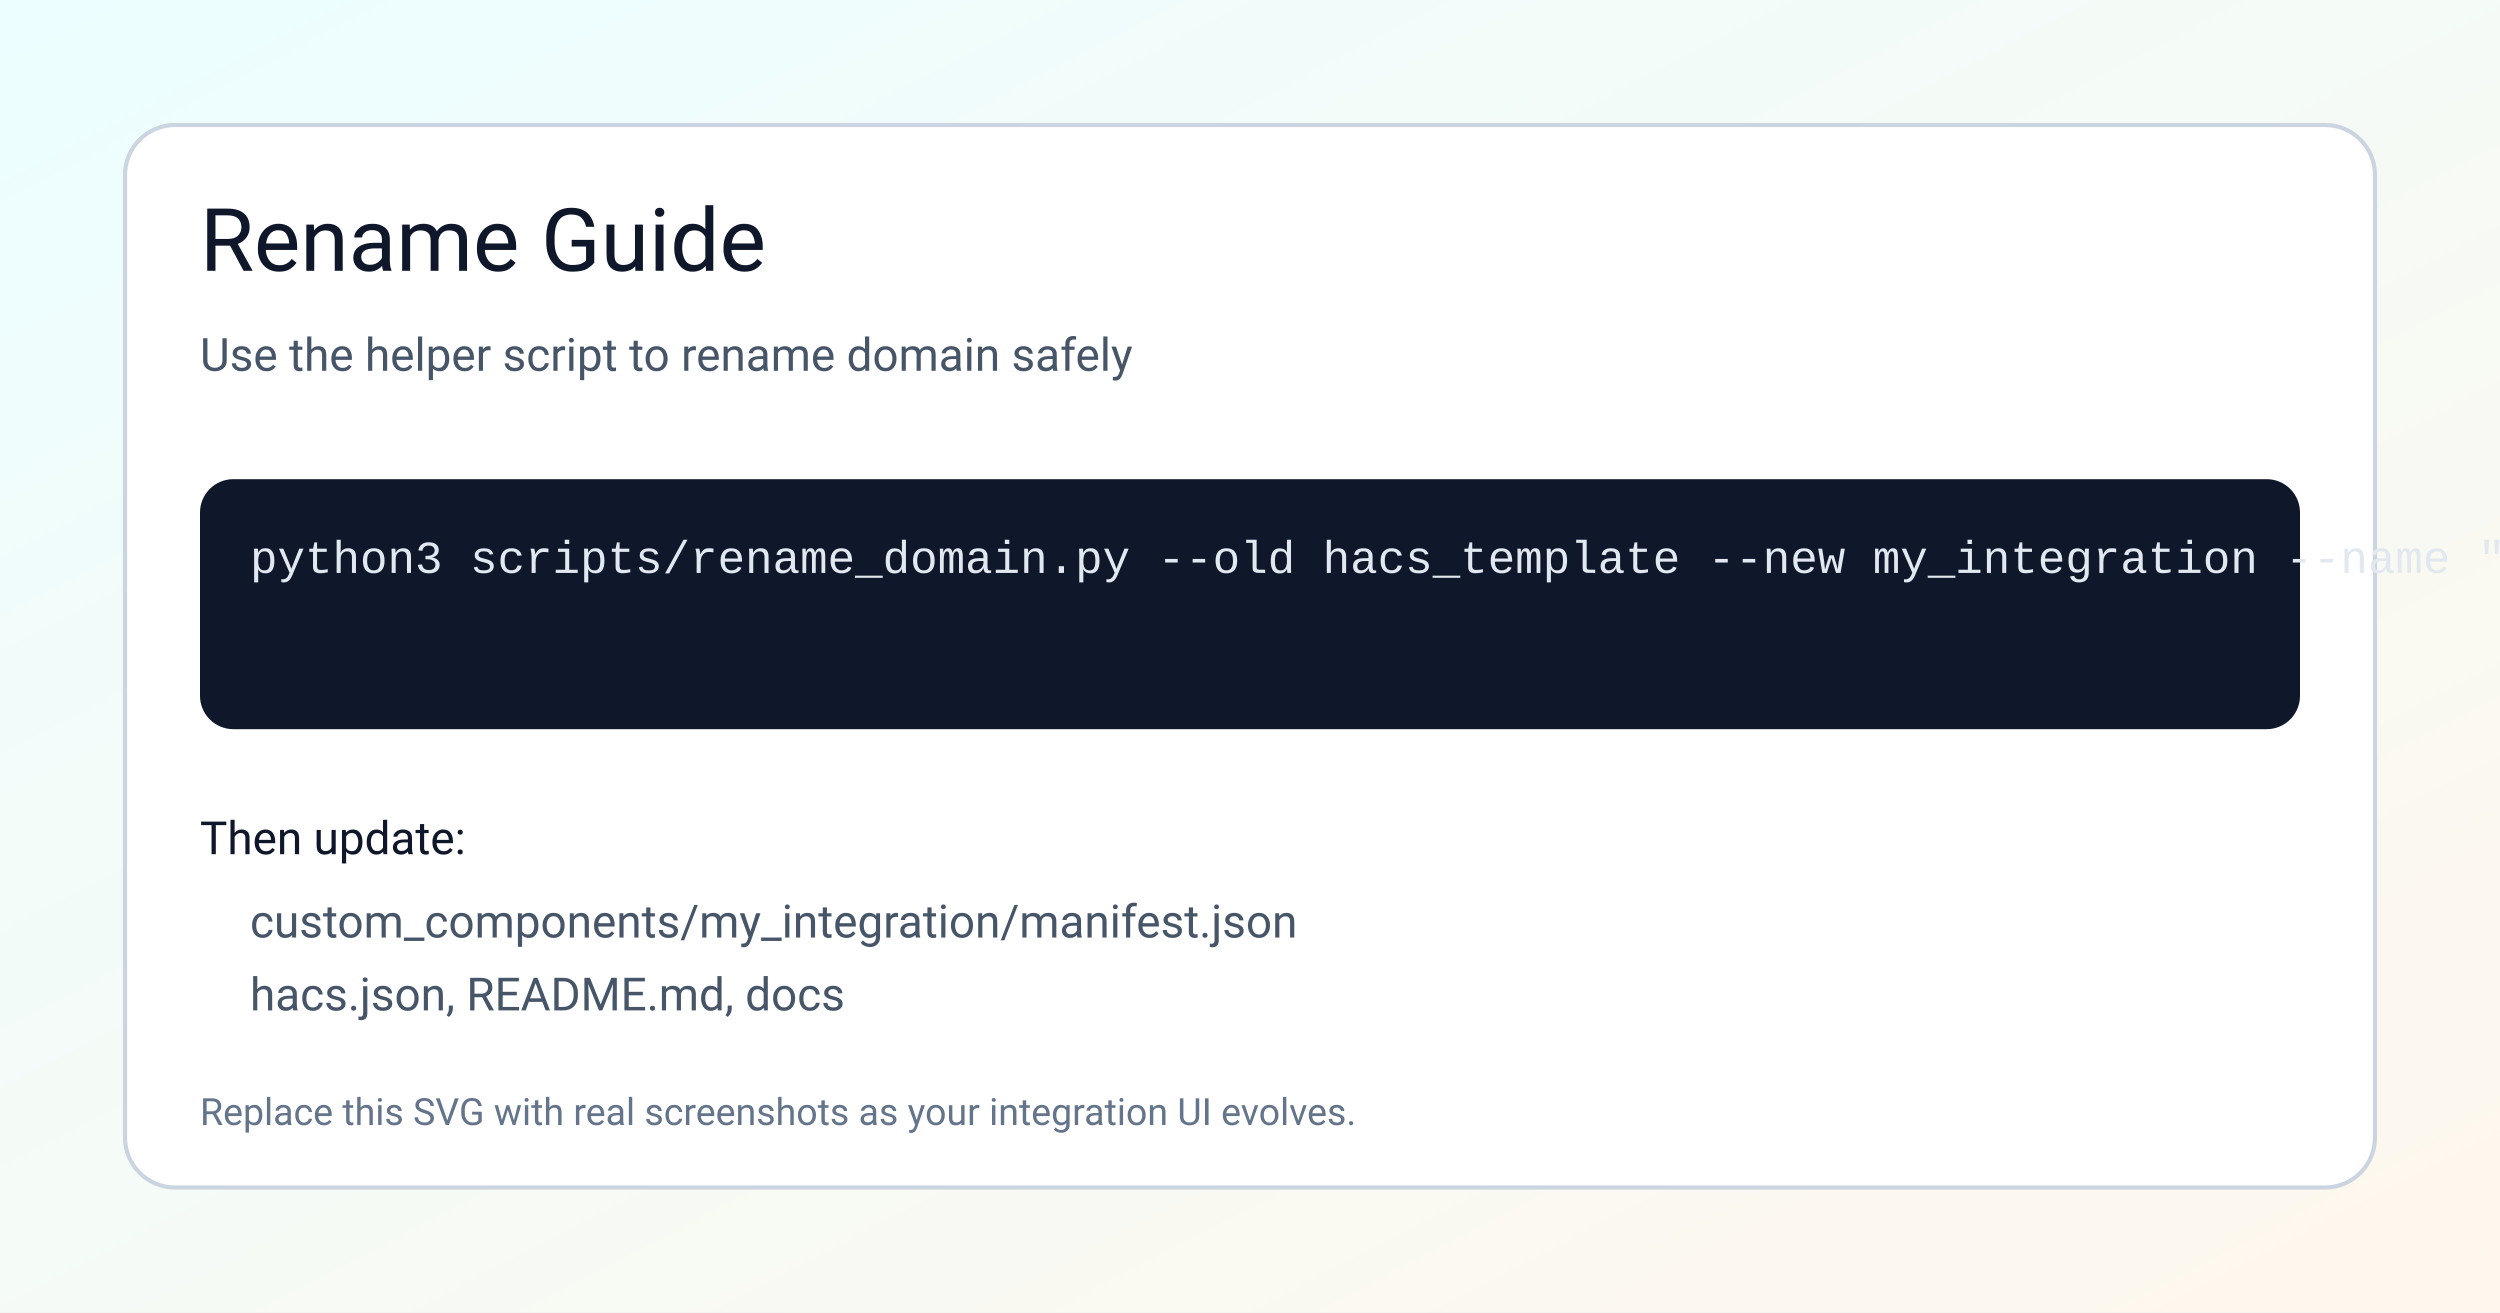
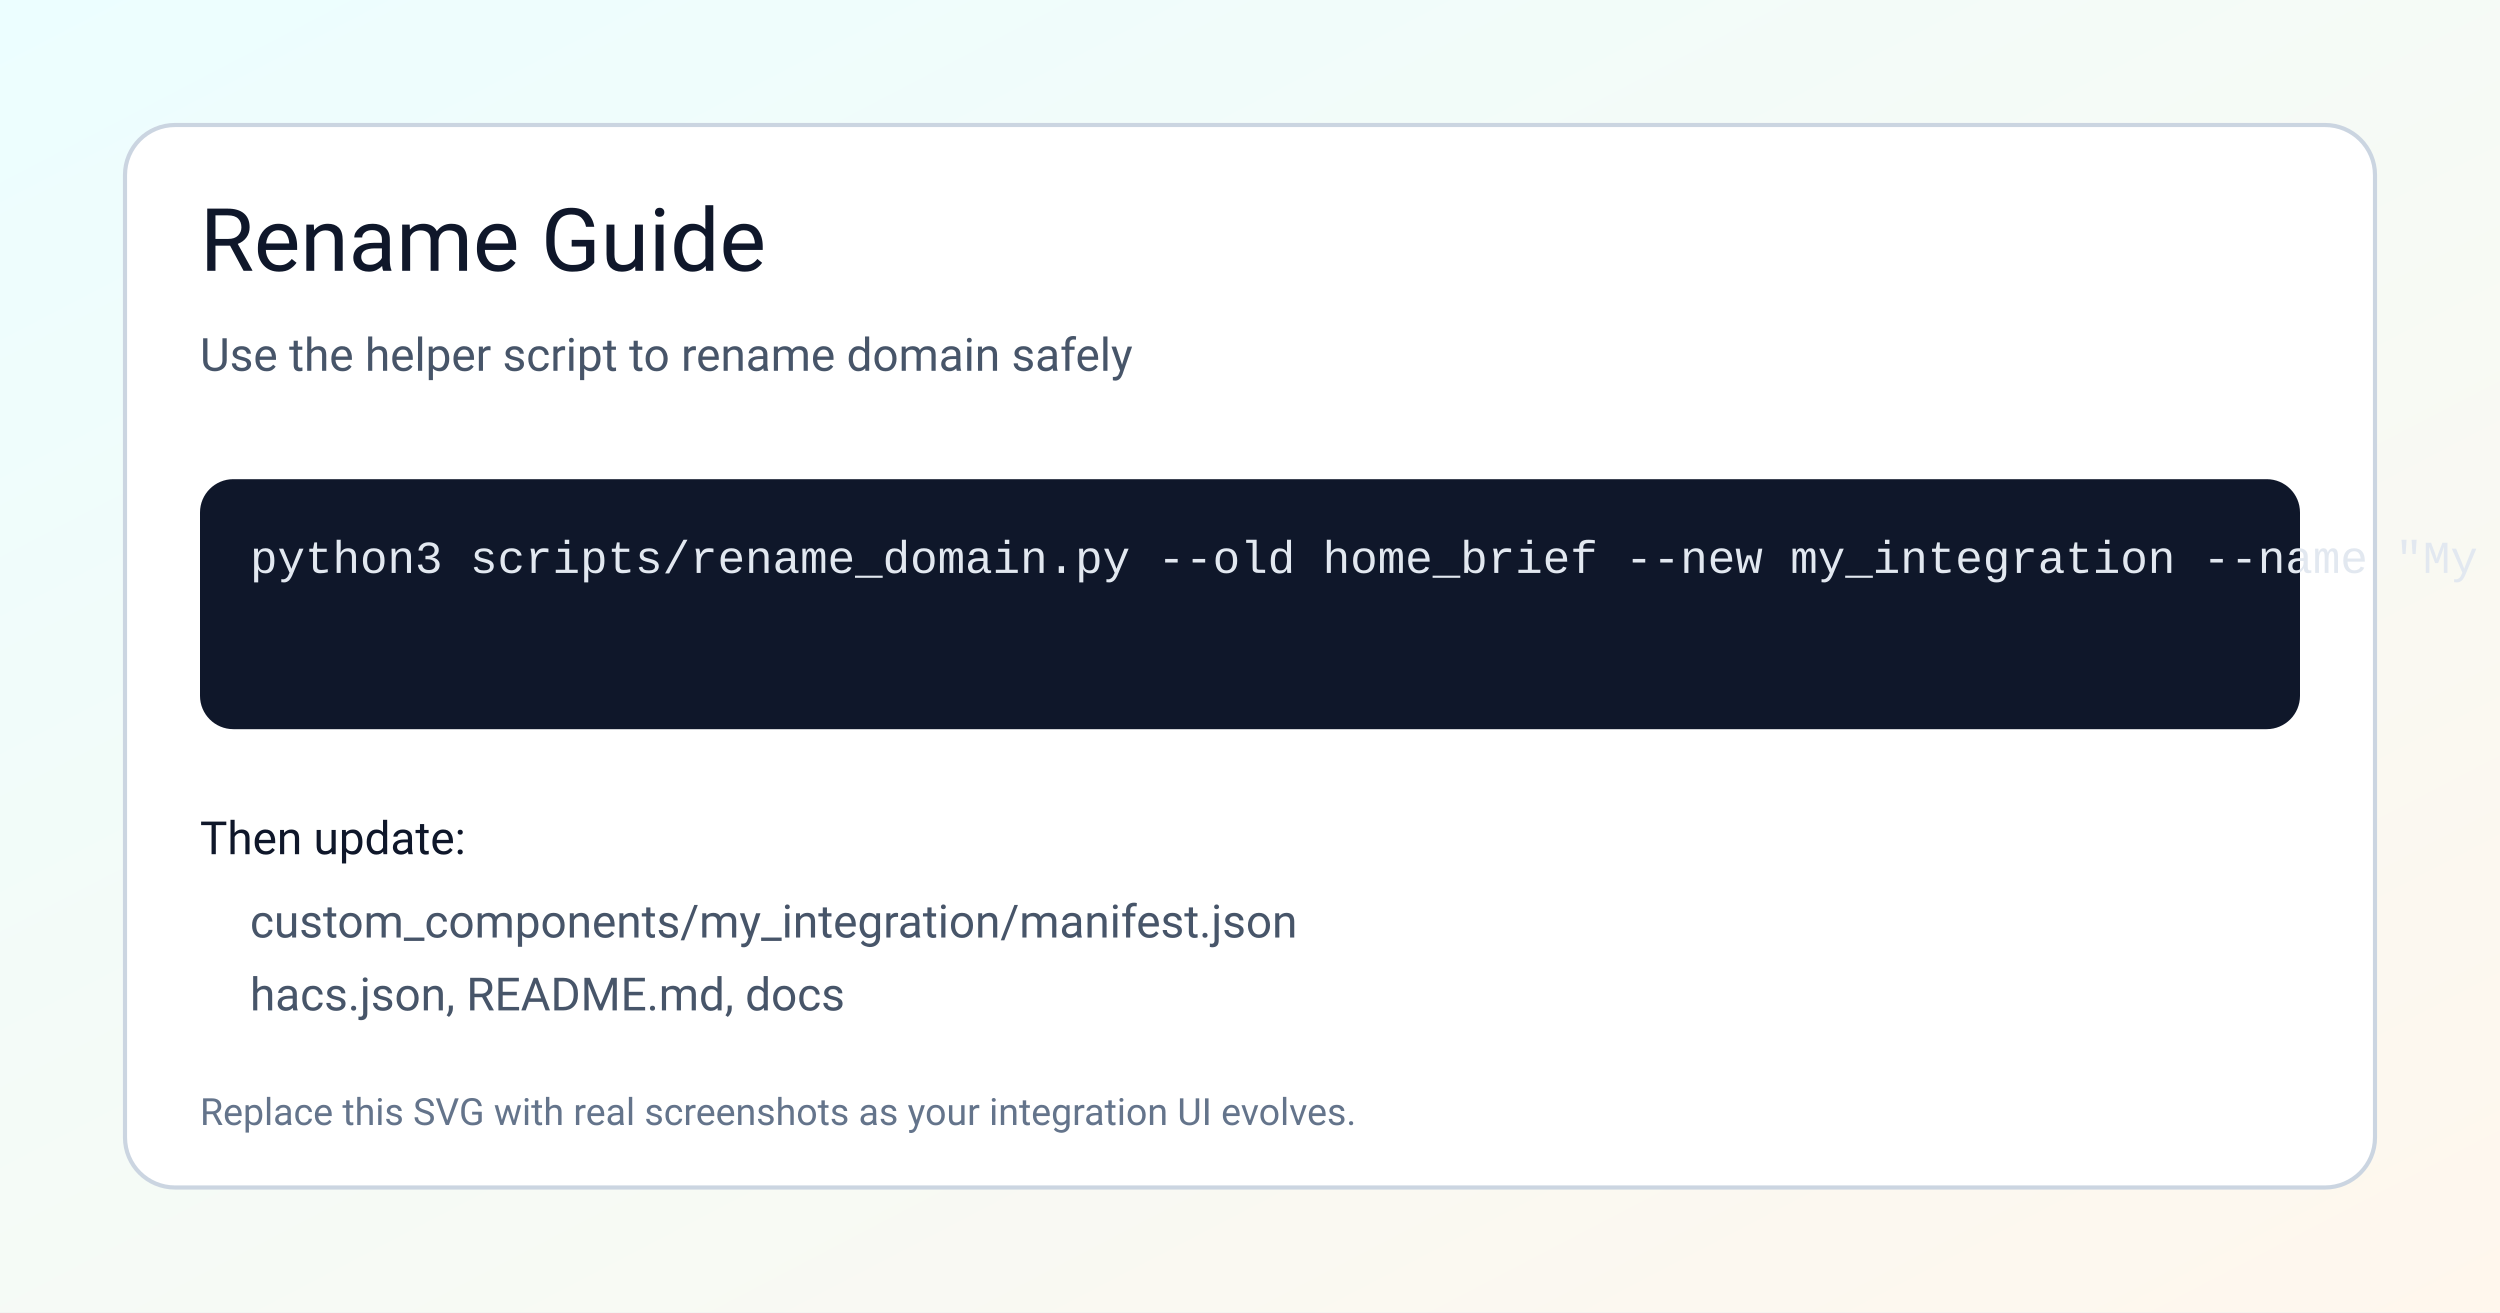
<svg xmlns="http://www.w3.org/2000/svg" width="1200" height="630" viewBox="0 0 1200 630">
  <defs>
    <linearGradient id="bg2" x1="0" y1="0" x2="1" y2="1">
      <stop offset="0" stop-color="#ecfeff" />
      <stop offset="1" stop-color="#fff7ed" />
    </linearGradient>
  </defs>
  <rect width="1200" height="630" fill="url(#bg2)" />
  <rect x="60" y="60" width="1080" height="510" rx="24" fill="#ffffff" stroke="#cbd5e1" stroke-width="2" />
  <text x="96" y="130" font-family="ui-sans-serif, system-ui, -apple-system, Segoe UI, Roboto" font-size="42" fill="#0f172a">Rename Guide</text>
  <text x="96" y="178" font-family="ui-sans-serif, system-ui, -apple-system, Segoe UI, Roboto" font-size="22" fill="#475569">Use the helper script to rename domain safely</text>
  <rect x="96" y="230" width="1008" height="120" rx="16" fill="#0f172a" />
-   <text x="120" y="275" font-family="ui-monospace, SFMono-Regular, Menlo, Monaco, Consolas, Liberation Mono" font-size="22" fill="#e2e8f0">python3 scripts/rename_domain.py --old hacs_template --new my_integration --name "My Integration"</text>
+   <text x="120" y="275" font-family="ui-monospace, SFMono-Regular, Menlo, Monaco, Consolas, Liberation Mono" font-size="22" fill="#e2e8f0">python3 scripts/rename_domain.py --old home_brief --new my_integration --name "My Integration"</text>
  <g font-family="ui-sans-serif, system-ui, -apple-system, Segoe UI, Roboto" font-size="22" fill="#0f172a">
    <text x="96" y="410">Then update:</text>
    <text x="120" y="450" fill="#475569">custom_components/my_integration/manifest.json</text>
    <text x="120" y="485" fill="#475569">hacs.json, README.md, docs</text>
  </g>
  <text x="96" y="540" font-family="ui-sans-serif, system-ui, -apple-system, Segoe UI, Roboto" font-size="18" fill="#64748b">Replace this SVG with real screenshots as your integration UI evolves.</text>
</svg>
